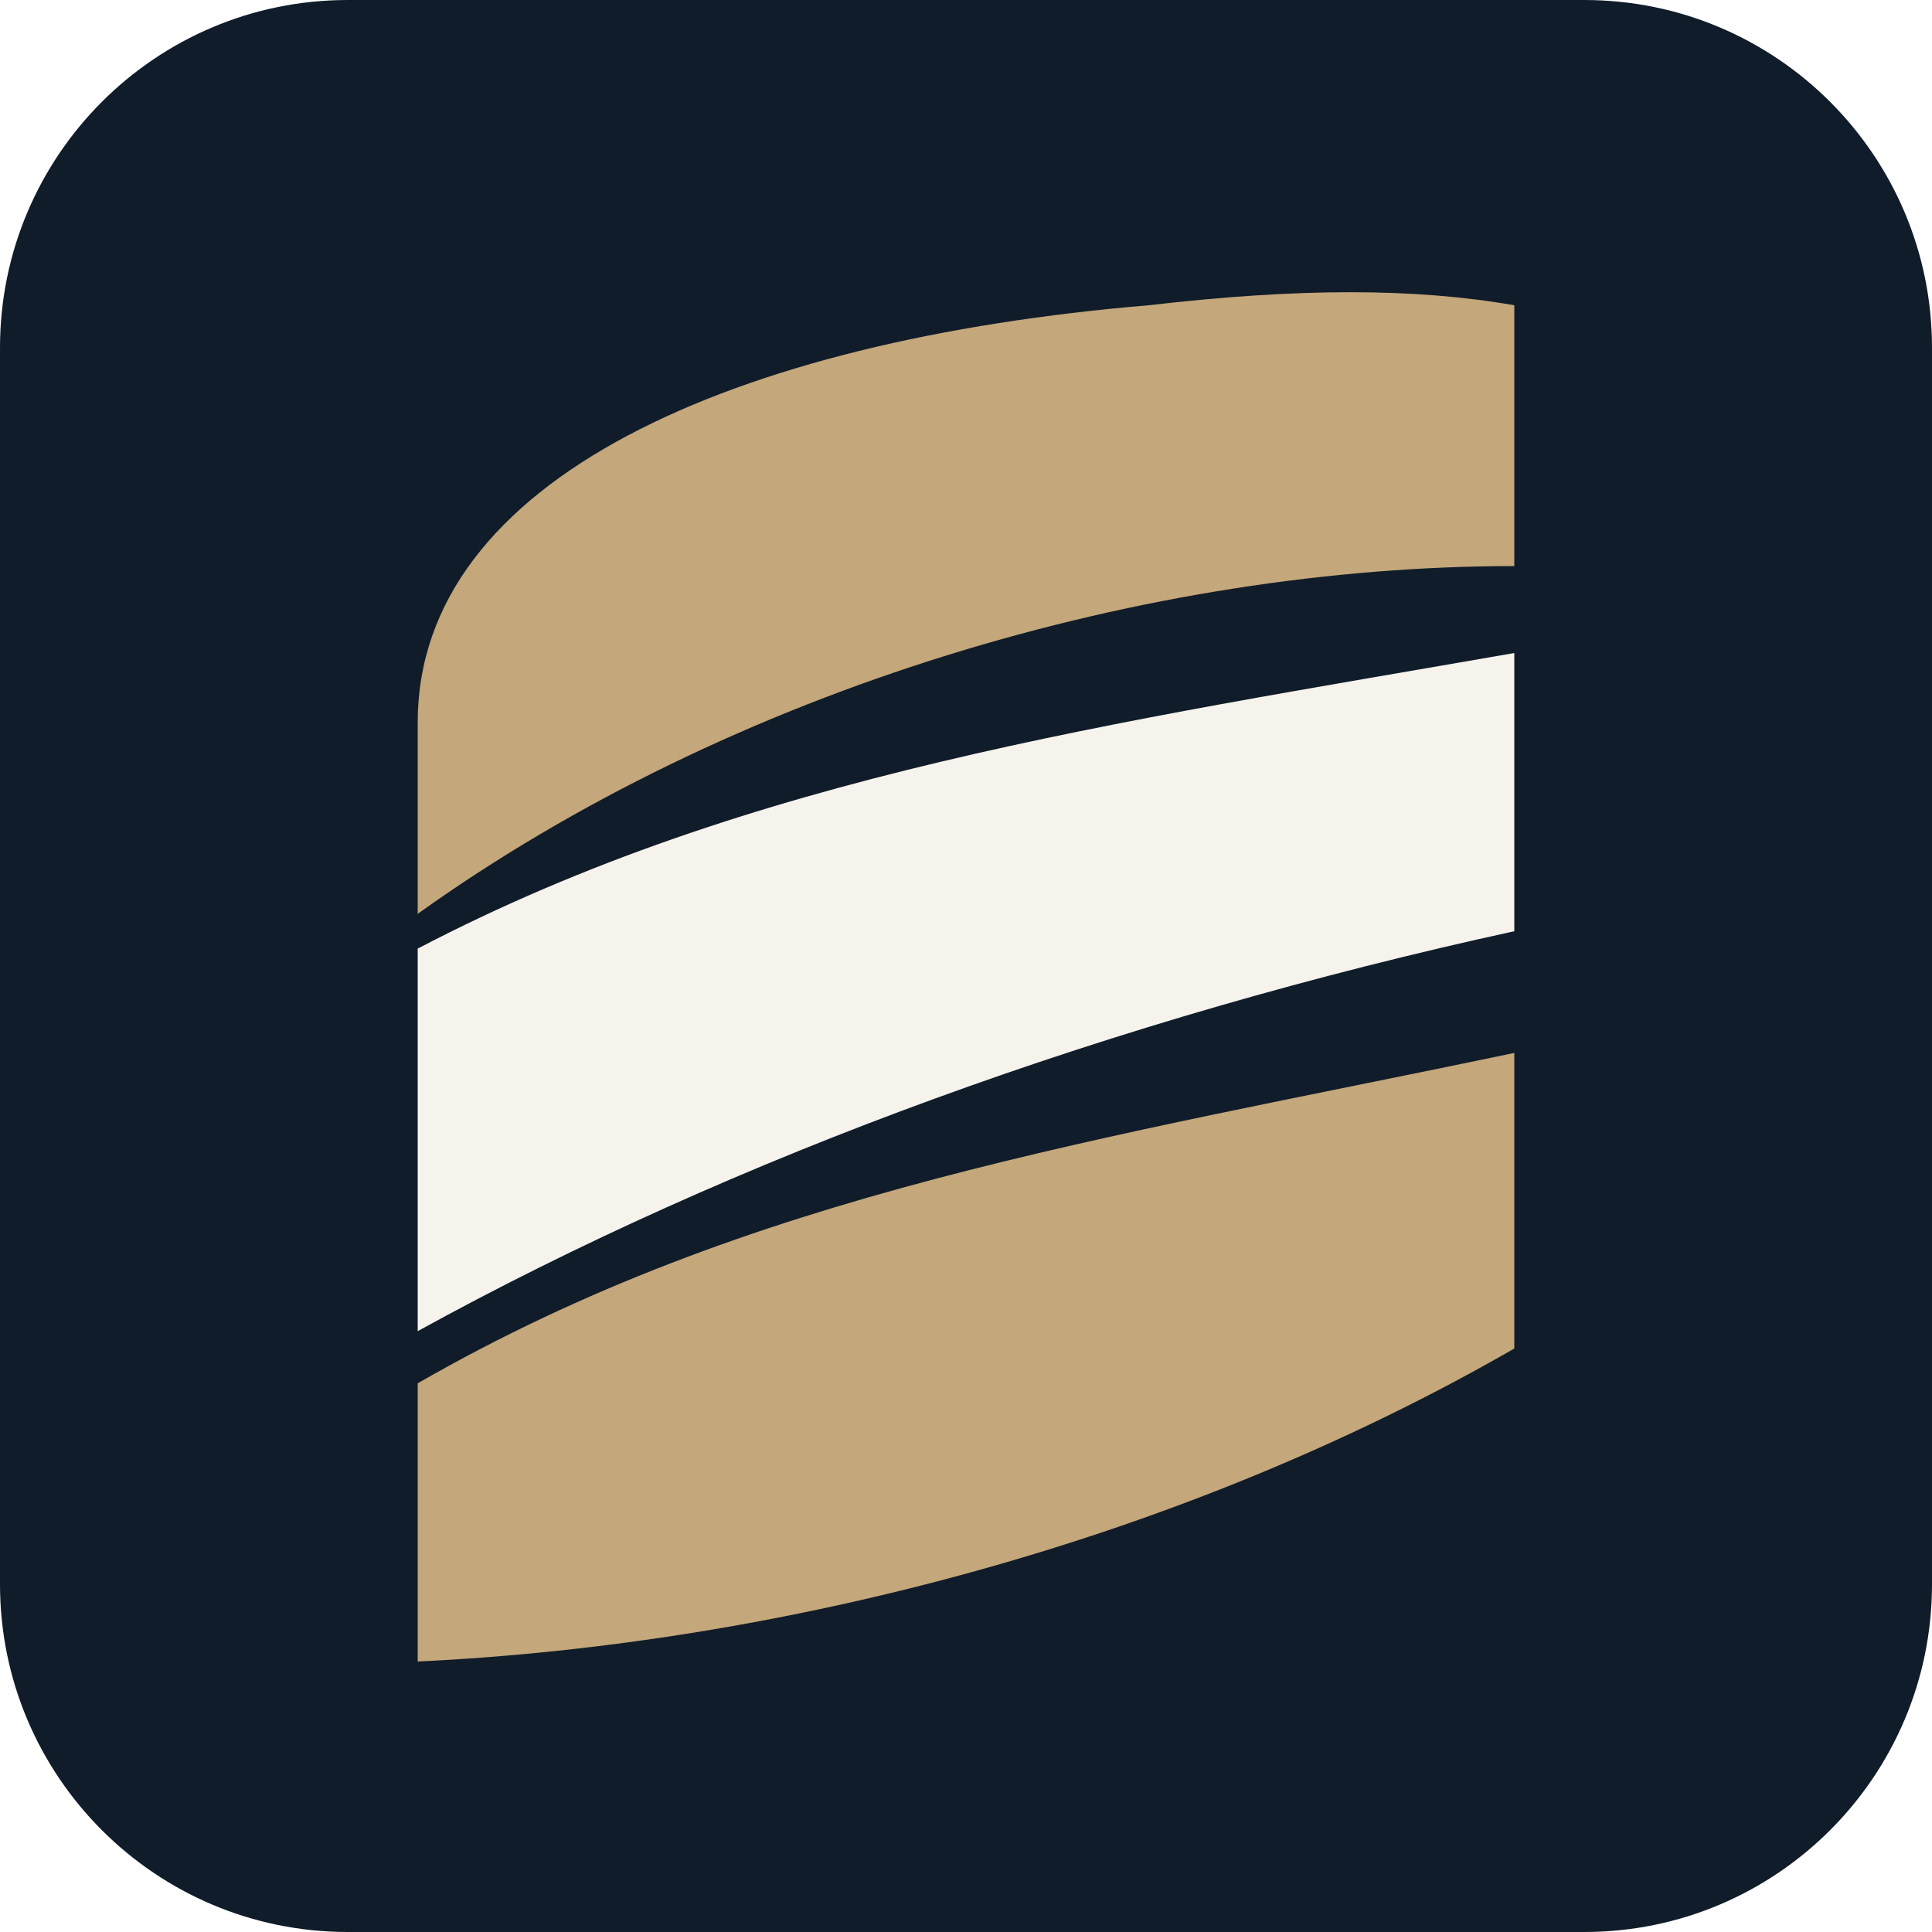
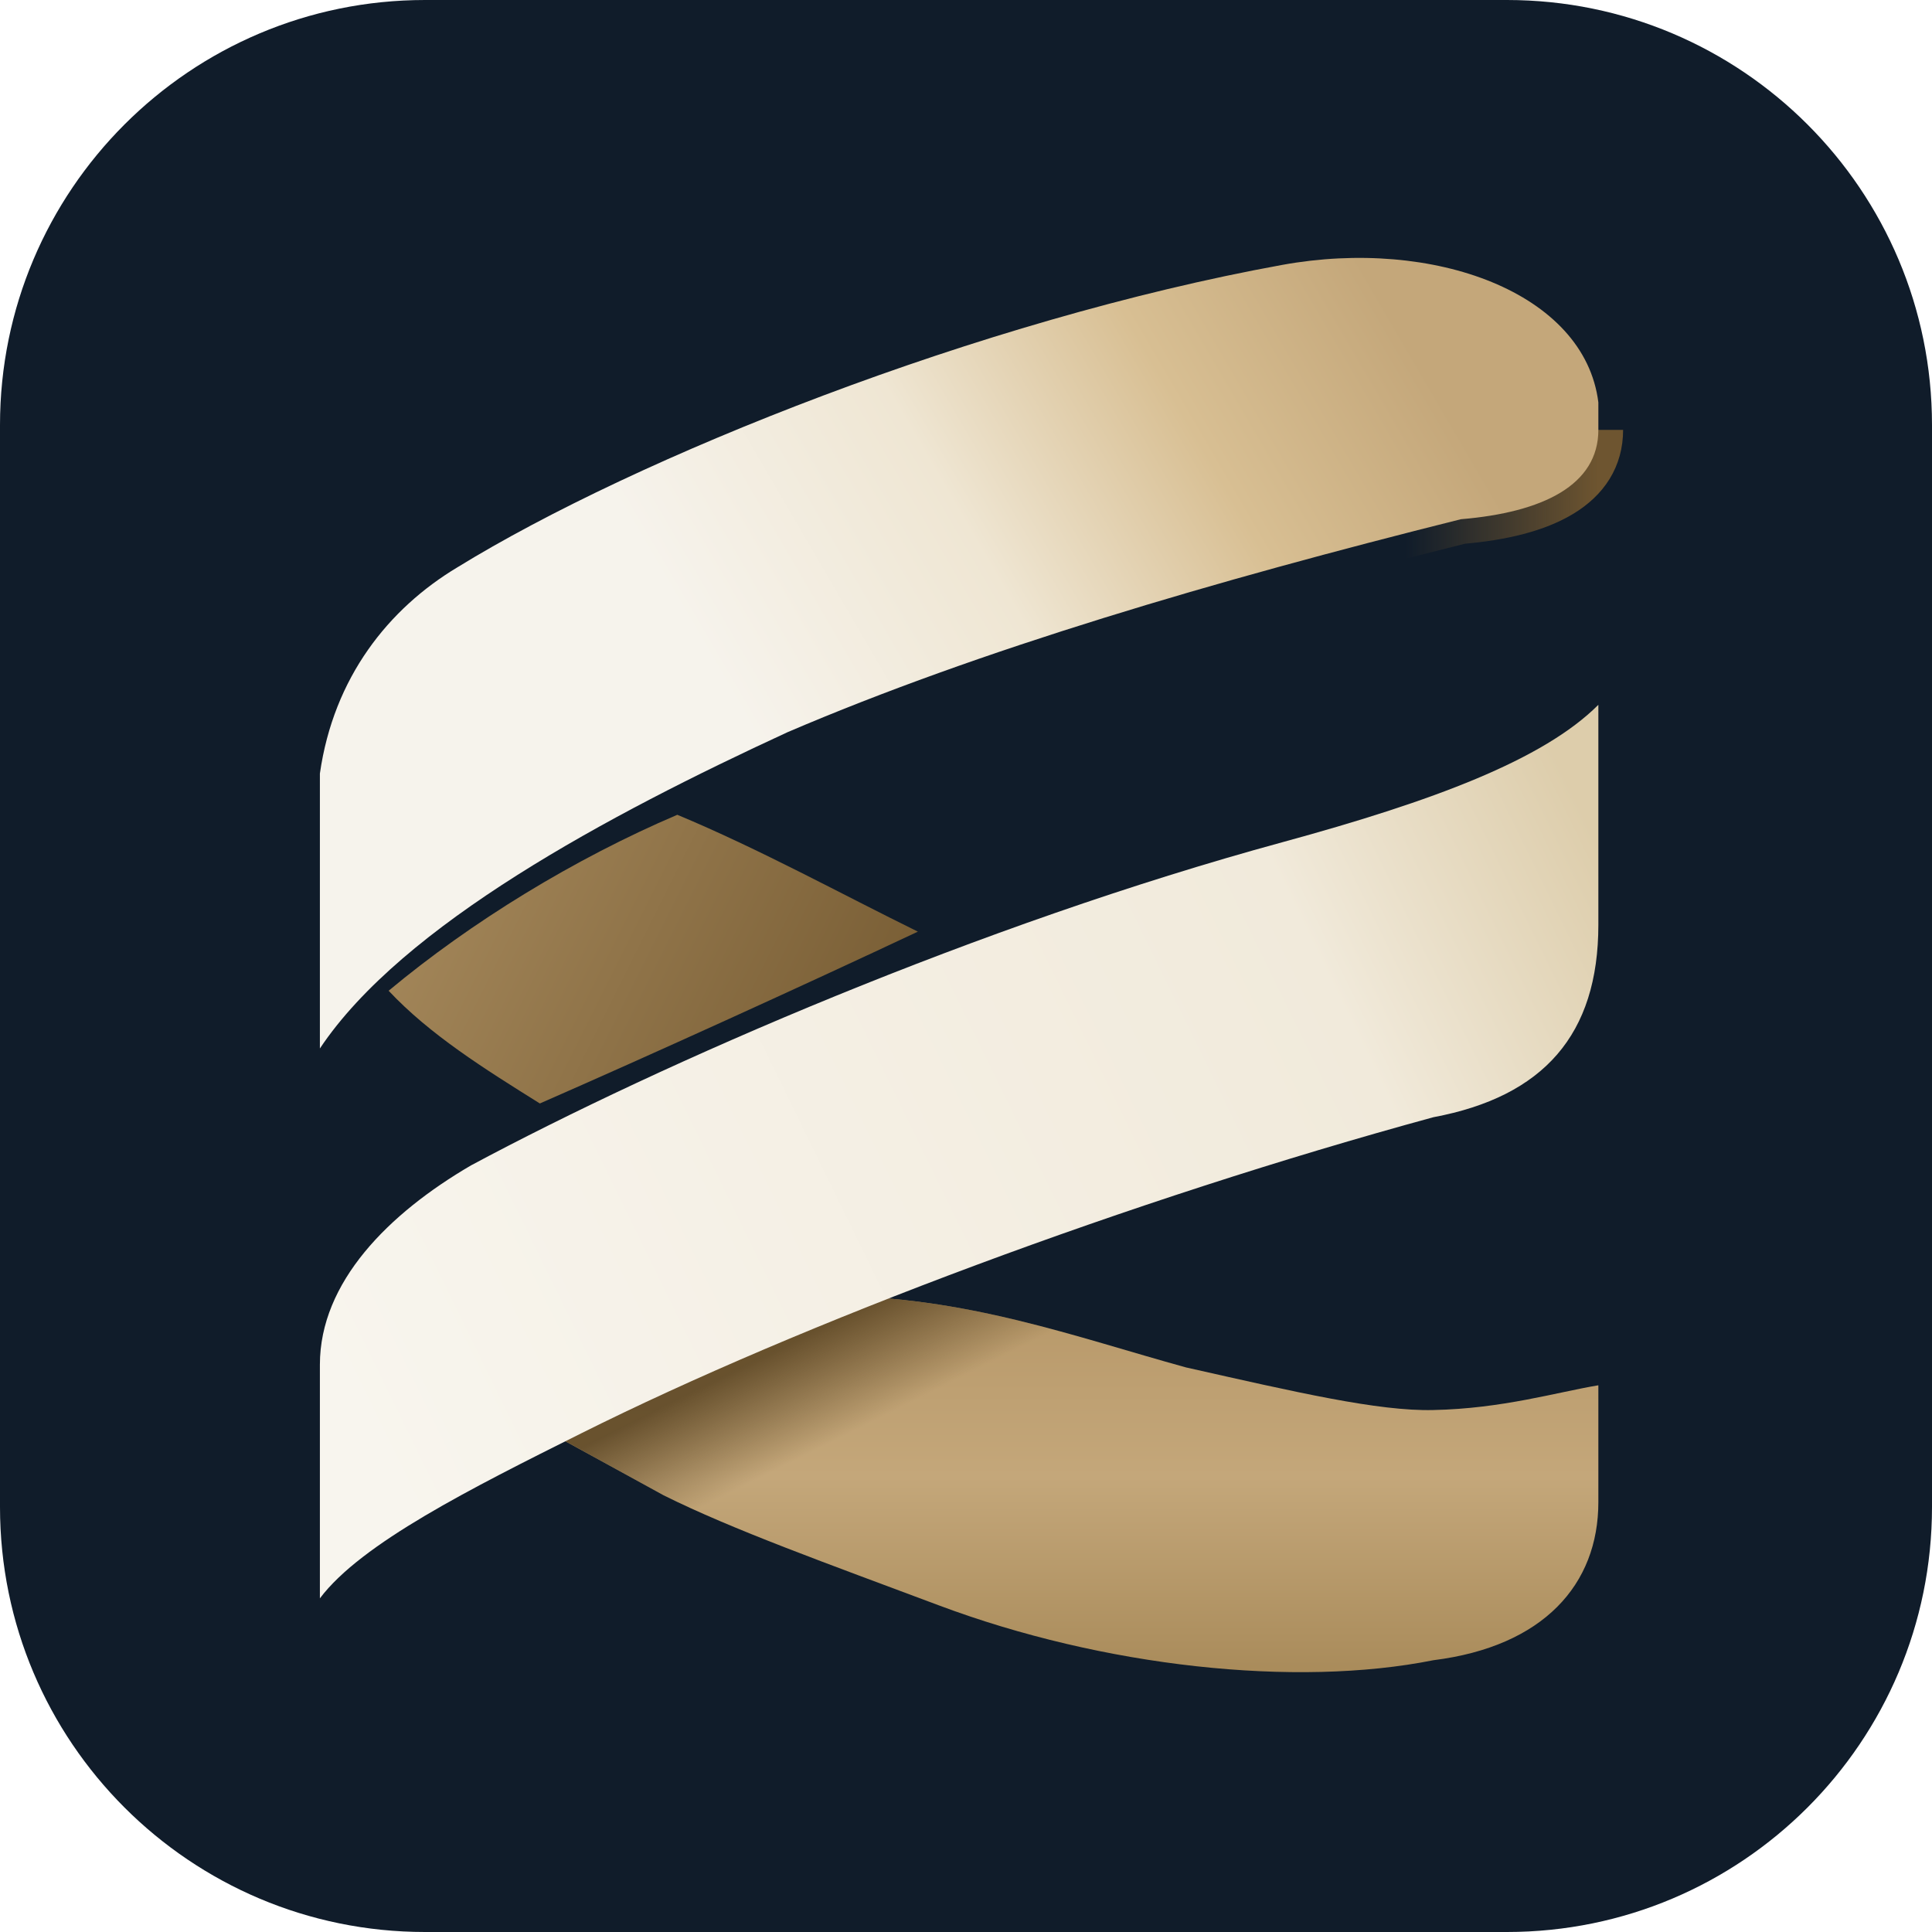
<svg xmlns="http://www.w3.org/2000/svg" viewBox="0 0 100 100">
-   <rect width="100" height="100" rx="18" fill="#101C2A" />
-   <g transform="translate(7 5) scale(.86 .90)">
-     <path d="M17 36 C17 22 36 14 61 12 C70 11 77 11 83 12 L83 27 C61 27 36 34 17 47 Z" fill="#C4A77A" />
-     <path d="M17 49 C37 39 59 36 83 32 L83 48 C59 53 36 61 17 71 Z" fill="#F6F3EC" />
-     <path d="M17 74 C37 63 58 60 83 55 L83 72 C63 83 39 89 17 90 Z" fill="#C4A77A" />
-   </g>
+   <rect width="100" height="100" rx="22" fill="#101c2a" />
+   <svg x="13" y="10" width="74" height="80" viewBox="2 5 104 112">
+     <defs>
+       <linearGradient id="t" x1="36" y1="40" x2="84" y2="12" gradientUnits="userSpaceOnUse">
+         <stop offset="0" stop-color="#f6f3ec" />
+         <stop offset="0.38" stop-color="#efe6d3" />
+         <stop offset="0.7" stop-color="#d8bf93" />
+         <stop offset="1" stop-color="#c4a77a" />
+       </linearGradient>
+       <linearGradient id="f" x1="100" y1="0" x2="86" y2="0" gradientUnits="userSpaceOnUse">
+         <stop offset="0" stop-color="#6e5530" />
+         <stop offset="1" stop-color="#6e5530" stop-opacity="0" />
+       </linearGradient>
+       <linearGradient id="b" x1="14" y1="52" x2="46" y2="68" gradientUnits="userSpaceOnUse">
+         <stop offset="0" stop-color="#a5885b" />
+         <stop offset="1" stop-color="#7a5f36" />
+       </linearGradient>
+       <linearGradient id="c" x1="10" y1="96" x2="100" y2="52" gradientUnits="userSpaceOnUse">
+         <stop offset="0" stop-color="#f8f5ee" />
+         <stop offset="0.78" stop-color="#f1eadb" />
+         <stop offset="1" stop-color="#ddcdab" />
+       </linearGradient>
+       <linearGradient id="l" x1="60" y1="86" x2="60" y2="113" gradientUnits="userSpaceOnUse">
+         <stop offset="0" stop-color="#b8996a" />
+         <stop offset="0.45" stop-color="#c4a77a" />
+         <stop offset="1" stop-color="#a88a59" />
+       </linearGradient>
+       <linearGradient id="s" x1="42" y1="88" x2="45.5" y2="95" gradientUnits="userSpaceOnUse">
+         <stop offset="0" stop-color="#5e4826" stop-opacity="0.9" />
+         <stop offset="1" stop-color="#5e4826" stop-opacity="0" />
+       </linearGradient>
+     </defs>
+     <path fill="url(#b)" d="M33,50 C39,52.5 45,55.8 50.5,58.5 C42,62.5 31,67.5 23,71 C19,68.5 15,66 12,62.8 C18,57.8 25.5,53.2 33,50 Z" />
+     <path fill="url(#l)" d="M100,91.5 L100,100 C100,106 96,110.5 88,111.5 C78,113.5 64,112 52,107.5 C44,104.5 37,102 32,99.5 L22,94 L38,84 L44,85 C54,85 62,88 70,90.2 C78,92 84,93.4 88,93.3 C93,93.2 97,92 100,91.5 Z" />
+     <path fill="url(#s)" d="M100,91.5 L100,100 C100,106 96,110.5 88,111.5 C78,113.5 64,112 52,107.5 C44,104.5 37,102 32,99.5 L22,94 L38,84 L44,85 C54,85 62,88 70,90.2 C78,92 84,93.4 88,93.3 C93,93.2 97,92 100,91.5 Z" />
+     <path fill="url(#c)" d="M100,42 L100,58 C100,66 96,70.5 88,72 C66,78 42,87 26,95 C18,99 10,103 7,107 L7,90 C7,84 12,79 18,75.5 C32,68 55,58 77,52 C88,49 96,46 100,42 Z" />
+     <path fill="none" stroke="url(#f)" stroke-width="3.6" d="M100,22 C100,26 96,28 90,28.5 C72,33 55,38 41,44" />
+     <path fill="url(#t)" d="M7,67 L7,47 C8,40 12,35 17,32 C30,24 55,14 77,10 C88,8 99,12 100,20 L100,22 C100,26 96,28 90,28.5 C72,33 55,38 41,44 C28,50 13,58 7,67 Z" />
+   </svg>
</svg>
